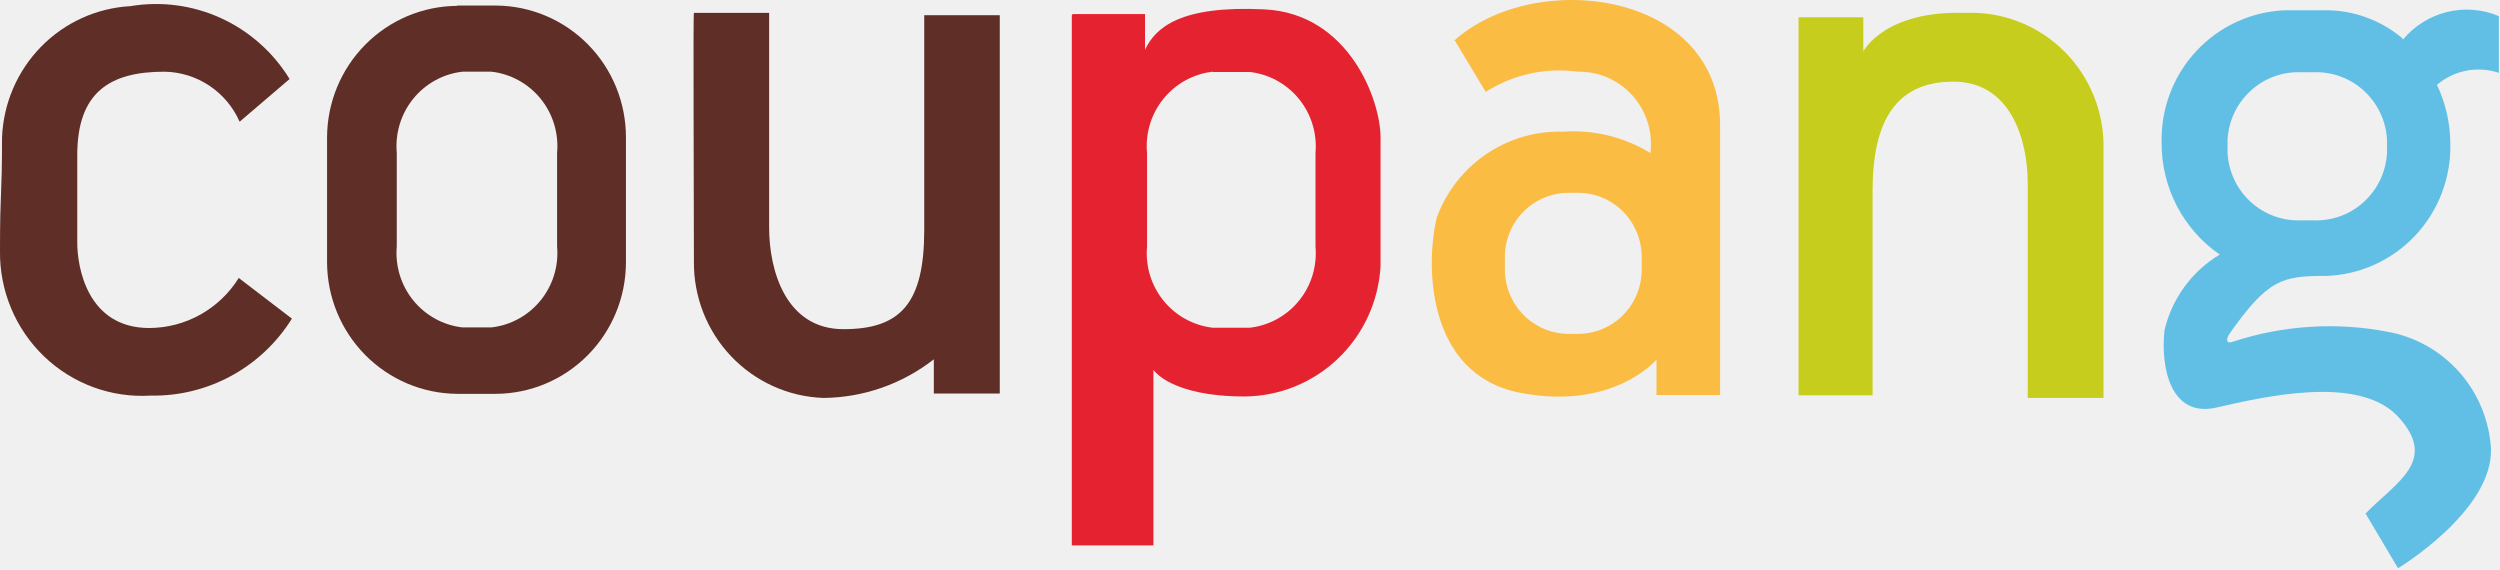
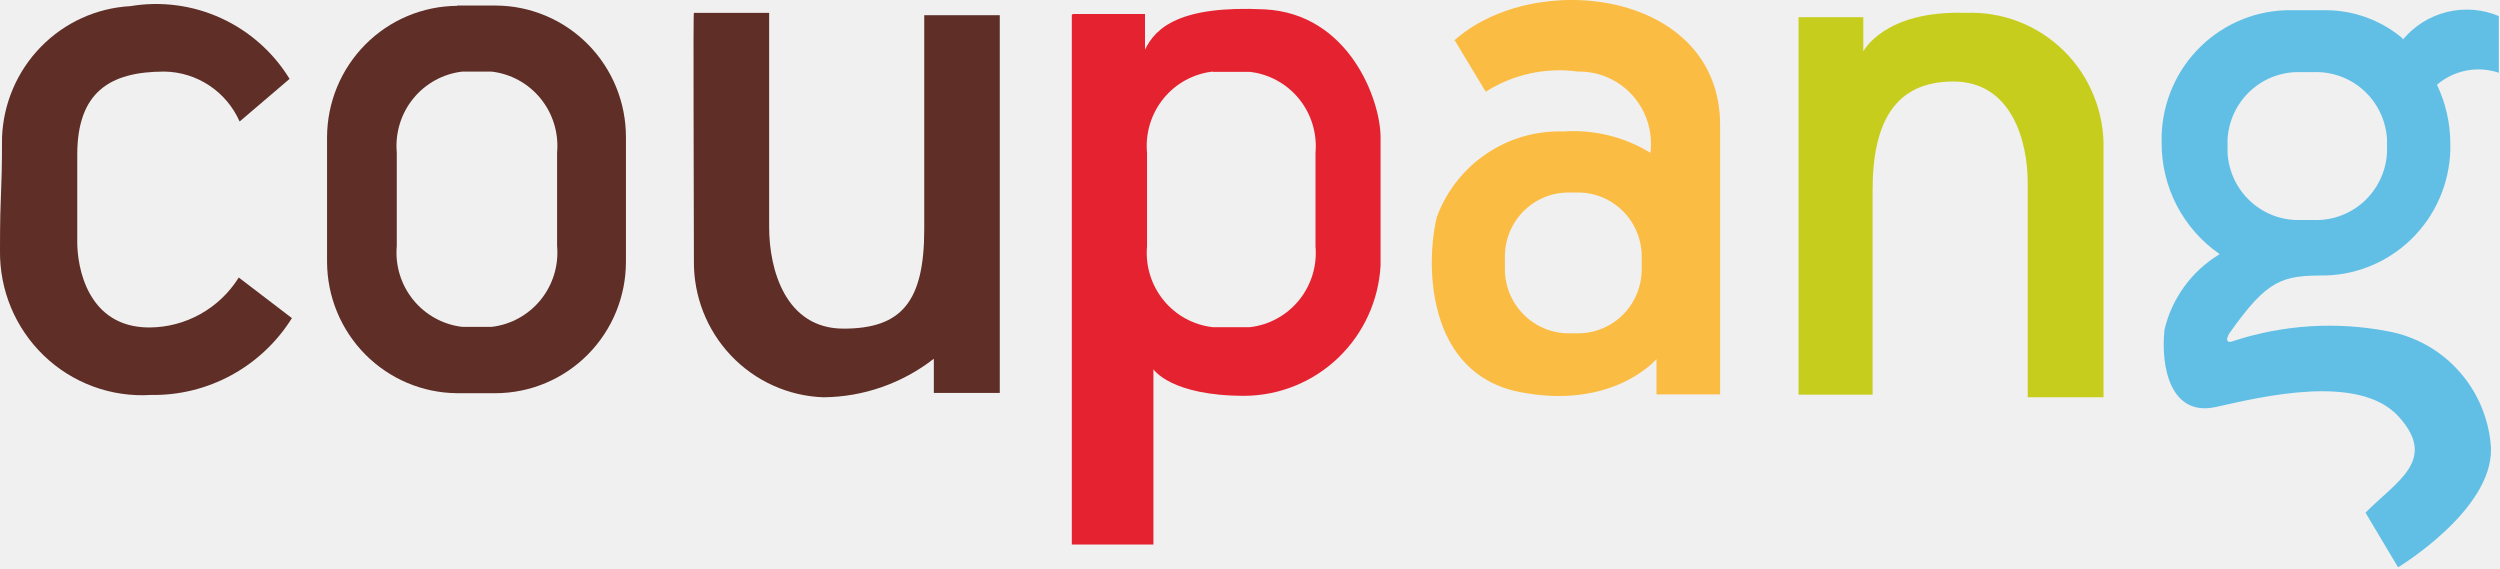
- <svg xmlns="http://www.w3.org/2000/svg" width="246" height="56" viewBox="0 0 246 56" fill="none">
-   <g clip-path="url(#clip0_18_89)">
-     <path fill-rule="evenodd" clip-rule="evenodd" d="M28.496 7.774L23.58 11.977C22.941 10.53 21.905 9.298 20.593 8.425C19.281 7.553 17.749 7.077 16.177 7.054C10.747 7.054 7.603 9.127 7.603 15.26V23.897C7.603 26.201 8.546 32.276 14.691 32.276C16.451 32.27 18.182 31.815 19.721 30.955C21.26 30.094 22.558 28.855 23.494 27.352L28.724 31.354C27.253 33.715 25.2 35.652 22.767 36.979C20.333 38.306 17.6 38.977 14.834 38.926C12.913 39.046 10.989 38.764 9.181 38.099C7.373 37.434 5.721 36.4 4.329 35.062C2.936 33.724 1.833 32.111 1.088 30.323C0.343 28.536 -0.027 26.613 -2.49057e-06 24.675C-2.49057e-06 18.456 0.2 19.607 0.2 13.532C0.33 10.18 1.697 6.997 4.034 4.606C6.37 2.215 9.508 0.788 12.833 0.605C15.855 0.099 18.959 0.51 21.748 1.787C24.537 3.064 26.886 5.148 28.496 7.774Z" fill="#5E2E27" />
-     <path fill-rule="evenodd" clip-rule="evenodd" d="M68.281 1.267H75.683C75.683 1.267 75.683 18.196 75.683 22.4C75.683 26.604 77.313 32.391 83 32.391C88.688 32.391 90.946 29.771 90.946 22.602V1.497H98.377V38.725H91.889V35.356C88.778 37.785 84.964 39.12 81.028 39.157C77.576 39.037 74.308 37.559 71.925 35.04C69.542 32.521 68.234 29.162 68.281 25.682C68.281 17.88 68.195 1.267 68.281 1.267Z" fill="#5E2E27" />
-     <path fill-rule="evenodd" clip-rule="evenodd" d="M206.986 39.157H199.527C199.527 39.157 199.527 22.227 199.527 18.024C199.527 13.82 197.898 8.033 192.21 8.033C186.522 8.033 184.264 11.977 184.264 18.744V38.898H176.976V1.699H183.35V5.067C183.35 5.067 185.379 1.008 193.41 1.267C195.196 1.191 196.978 1.486 198.646 2.134C200.314 2.782 201.832 3.768 203.105 5.032C204.379 6.296 205.38 7.81 206.048 9.48C206.716 11.151 207.035 12.941 206.986 14.741C206.986 22.515 206.986 39.157 206.986 39.157Z" fill="#C7CD1D" />
-     <path fill-rule="evenodd" clip-rule="evenodd" d="M44.987 0.547H48.817C52.218 0.57 55.472 1.949 57.866 4.383C60.261 6.816 61.6 10.106 61.593 13.532V25.797C61.593 29.224 60.246 32.511 57.846 34.939C55.446 37.367 52.19 38.739 48.788 38.754H44.987C41.588 38.731 38.336 37.357 35.938 34.93C33.54 32.504 32.19 29.221 32.183 25.797V13.532C32.19 10.108 33.54 6.826 35.938 4.399C38.336 1.973 41.588 0.599 44.987 0.576V0.547ZM45.502 7.054C43.605 7.272 41.868 8.228 40.661 9.718C39.454 11.208 38.873 13.114 39.042 15.029V24.243C38.873 26.158 39.454 28.064 40.661 29.554C41.868 31.044 43.605 32 45.502 32.218H48.36C50.256 32 51.993 31.044 53.2 29.554C54.407 28.064 54.988 26.158 54.819 24.243V15.029C54.988 13.114 54.407 11.208 53.2 9.718C51.993 8.228 50.256 7.272 48.36 7.054H45.502Z" fill="#5E2E27" />
-     <path fill-rule="evenodd" clip-rule="evenodd" d="M105.465 1.497V53.668H113.497V36.393C113.497 36.393 115.154 39.013 122.471 39.013C125.904 38.989 129.199 37.647 131.684 35.261C134.17 32.875 135.658 29.625 135.847 26.172V13.532C135.847 9.847 132.732 1.324 124.415 0.921C116.098 0.518 113.697 2.735 112.668 4.895V1.382H105.551L105.465 1.497ZM119.327 7.083H122.986C124.882 7.301 126.619 8.257 127.826 9.747C129.033 11.236 129.614 13.143 129.445 15.058V24.271C129.614 26.187 129.033 28.093 127.826 29.583C126.619 31.073 124.882 32.029 122.986 32.247H119.327C117.431 32.029 115.694 31.073 114.487 29.583C113.28 28.093 112.699 26.187 112.868 24.271V15.058C112.691 13.138 113.268 11.224 114.476 9.728C115.684 8.232 117.425 7.272 119.327 7.054V7.083Z" fill="#E52330" />
-     <path fill-rule="evenodd" clip-rule="evenodd" d="M143.164 4.002L146.194 9.041C148.897 7.321 152.115 6.618 155.283 7.054C156.294 7.038 157.297 7.24 158.224 7.649C159.151 8.057 159.98 8.661 160.654 9.42C161.329 10.179 161.834 11.075 162.135 12.048C162.436 13.021 162.527 14.047 162.399 15.058C159.826 13.482 156.83 12.748 153.825 12.956C151.141 12.875 148.498 13.642 146.269 15.149C144.039 16.657 142.334 18.83 141.392 21.363C140.249 25.999 140.335 36.825 149.538 38.639C158.741 40.452 163 35.385 163 35.385V38.869H169.259V12.323C169.259 -0.921 150.995 -3.167 143.05 4.031L143.164 4.002ZM154.339 18.974H155.283C156.943 18.974 158.535 19.638 159.709 20.821C160.883 22.003 161.542 23.607 161.542 25.279V26.546C161.542 28.218 160.883 29.822 159.709 31.005C158.535 32.187 156.943 32.851 155.283 32.851H154.339C152.682 32.844 151.094 32.177 149.922 30.996C148.75 29.815 148.088 28.216 148.08 26.546V25.279C148.08 23.607 148.74 22.003 149.913 20.821C151.087 19.638 152.679 18.974 154.339 18.974Z" fill="#FBBC43" />
-     <path fill-rule="evenodd" clip-rule="evenodd" d="M236.454 3.887C237.578 2.542 239.099 1.594 240.795 1.179C242.492 0.765 244.275 0.907 245.886 1.584V7.169C244.856 6.822 243.755 6.749 242.688 6.955C241.622 7.162 240.626 7.642 239.798 8.35C240.652 10.148 241.101 12.114 241.113 14.108V14.108C241.197 17.469 239.958 20.727 237.666 23.171C235.374 25.614 232.216 27.045 228.88 27.151C224.593 27.151 223.163 27.439 219.334 32.909C218.733 34.061 219.791 33.6 219.791 33.6C224.69 32.001 229.91 31.674 234.968 32.65C237.695 33.148 240.177 34.553 242.017 36.642C243.857 38.73 244.947 41.38 245.114 44.167C245.285 50.299 235.968 55.914 235.968 55.914L232.767 50.53C235.825 47.42 239.912 45.347 236.025 41.057C232.138 36.767 222.563 39.099 218.076 40.107C213.589 41.115 212.588 36.191 212.988 32.477C213.355 30.936 214.025 29.485 214.958 28.209C215.89 26.934 217.067 25.859 218.419 25.049C216.647 23.826 215.199 22.183 214.202 20.266C213.206 18.349 212.691 16.215 212.703 14.05C212.618 10.69 213.857 7.431 216.149 4.988C218.441 2.544 221.6 1.113 224.936 1.008H228.908C231.634 1.022 234.271 1.989 236.368 3.743L236.454 3.887ZM226.479 7.112C224.643 7.025 222.847 7.672 221.483 8.912C220.118 10.152 219.294 11.885 219.191 13.734V15.058C219.294 16.907 220.118 18.639 221.483 19.879C222.847 21.119 224.643 21.767 226.479 21.68H227.594C229.43 21.767 231.225 21.119 232.59 19.879C233.955 18.639 234.778 16.907 234.882 15.058V13.734C234.778 11.885 233.955 10.152 232.59 8.912C231.225 7.672 229.43 7.025 227.594 7.112H226.479Z" fill="#61BFE6" />
+ <svg xmlns="http://www.w3.org/2000/svg" width="176" height="40" viewBox="0 0 176 40" fill="none">
+   <g clip-path="url(#clip0_430_150)">
+     <path fill-rule="evenodd" clip-rule="evenodd" d="M20.387 5.553L16.87 8.555C16.413 7.522 15.672 6.641 14.733 6.018C13.795 5.395 12.698 5.055 11.574 5.039C7.689 5.039 5.439 6.519 5.439 10.9V17.069C5.439 18.715 6.114 23.054 10.511 23.054C11.77 23.05 13.008 22.725 14.109 22.11C15.211 21.495 16.139 20.61 16.809 19.537L20.551 22.396C19.498 24.082 18.029 25.466 16.288 26.413C14.547 27.361 12.592 27.84 10.613 27.805C9.239 27.89 7.862 27.689 6.568 27.213C5.275 26.738 4.093 26 3.097 25.044C2.101 24.089 1.311 22.936 0.778 21.66C0.246 20.383 -0.019 19.009 3.1183e-06 17.625C3.1183e-06 13.182 0.143 14.005 0.143 9.666C0.236 7.271 1.214 4.998 2.886 3.29C4.557 1.582 6.802 0.563 9.181 0.432C11.344 0.07 13.564 0.364 15.559 1.276C17.555 2.188 19.236 3.677 20.387 5.553Z" fill="#5E2E27" />
+     <path fill-rule="evenodd" clip-rule="evenodd" d="M48.851 0.905H54.148C54.148 0.905 54.148 12.998 54.148 16C54.148 19.003 55.313 23.136 59.382 23.136C63.452 23.136 65.067 21.265 65.067 16.144V1.069H70.384V27.661H65.742V25.255C63.516 26.989 60.787 27.943 57.971 27.969C55.502 27.883 53.164 26.828 51.459 25.028C49.754 23.229 48.818 20.83 48.851 18.345C48.851 12.771 48.79 0.905 48.851 0.905Z" fill="#5E2E27" />
+     <path fill-rule="evenodd" clip-rule="evenodd" d="M148.088 27.969H142.751C142.751 27.969 142.751 15.877 142.751 12.874C142.751 9.871 141.585 5.738 137.516 5.738C133.447 5.738 131.831 8.555 131.831 13.388V27.784H126.617V1.213H131.177V3.62C131.177 3.62 132.629 0.72 138.375 0.905C139.653 0.851 140.928 1.062 142.121 1.524C143.314 1.987 144.4 2.692 145.311 3.594C146.222 4.497 146.939 5.578 147.416 6.772C147.894 7.965 148.123 9.244 148.088 10.53C148.088 16.082 148.088 27.969 148.088 27.969Z" fill="#C7CD1D" />
+     <path fill-rule="evenodd" clip-rule="evenodd" d="M32.186 0.391H34.926C37.359 0.407 39.687 1.392 41.4 3.13C43.113 4.869 44.072 7.218 44.066 9.666V18.427C44.066 20.874 43.103 23.222 41.386 24.956C39.669 26.691 37.339 27.67 34.906 27.681H32.186C29.754 27.665 27.427 26.683 25.712 24.95C23.996 23.217 23.03 20.872 23.025 18.427V9.666C23.03 7.22 23.996 4.876 25.712 3.142C27.427 1.409 29.754 0.428 32.186 0.411V0.391ZM32.554 5.039C31.197 5.194 29.954 5.877 29.091 6.941C28.227 8.006 27.812 9.367 27.933 10.735V17.316C27.812 18.684 28.227 20.046 29.091 21.11C29.954 22.174 31.197 22.857 32.554 23.013H34.599C35.956 22.857 37.199 22.174 38.062 21.11C38.925 20.046 39.341 18.684 39.22 17.316V10.735C39.341 9.367 38.925 8.006 38.062 6.941C37.199 5.877 35.956 5.194 34.599 5.039H32.554Z" fill="#5E2E27" />
+     <path fill-rule="evenodd" clip-rule="evenodd" d="M75.455 1.069V38.334H81.201V25.995C81.201 25.995 82.387 27.866 87.622 27.866C90.078 27.849 92.435 26.891 94.213 25.187C95.991 23.482 97.056 21.16 97.192 18.694V9.666C97.192 7.033 94.963 0.946 89.012 0.658C83.062 0.37 81.344 1.954 80.608 3.496V0.987H75.516L75.455 1.069ZM85.372 5.059H87.99C89.347 5.215 90.59 5.897 91.453 6.962C92.316 8.026 92.732 9.388 92.611 10.756V17.337C92.732 18.705 92.316 20.066 91.453 21.131C90.59 22.195 89.347 22.878 87.99 23.033H85.372C84.015 22.878 82.773 22.195 81.909 21.131C81.046 20.066 80.63 18.705 80.751 17.337V10.756C80.625 9.384 81.038 8.017 81.902 6.949C82.766 5.88 84.011 5.194 85.372 5.039V5.059Z" fill="#E52330" />
+     <path fill-rule="evenodd" clip-rule="evenodd" d="M102.426 2.859L104.594 6.458C106.528 5.229 108.83 4.727 111.097 5.039C111.82 5.027 112.538 5.172 113.201 5.463C113.864 5.755 114.457 6.186 114.94 6.729C115.423 7.271 115.784 7.911 115.999 8.606C116.215 9.3 116.279 10.034 116.188 10.756C114.347 9.63 112.204 9.105 110.054 9.255C108.133 9.196 106.243 9.744 104.648 10.821C103.052 11.898 101.832 13.45 101.159 15.26C100.341 18.571 100.402 26.303 106.986 27.599C113.571 28.895 116.618 25.275 116.618 25.275V27.764H121.096V8.802C121.096 -0.658 108.029 -2.262 102.345 2.879L102.426 2.859ZM110.422 13.553H111.097C112.284 13.553 113.423 14.027 114.263 14.872C115.103 15.716 115.575 16.862 115.575 18.057V18.962C115.575 20.156 115.103 21.302 114.263 22.146C113.423 22.991 112.284 23.465 111.097 23.465H110.422C109.236 23.46 108.1 22.984 107.261 22.14C106.422 21.297 105.949 20.154 105.944 18.962V18.057C105.944 16.862 106.415 15.716 107.255 14.872C108.095 14.027 109.234 13.553 110.422 13.553Z" fill="#FBBC43" />
+     <path fill-rule="evenodd" clip-rule="evenodd" d="M169.17 2.776C169.975 1.816 171.063 1.138 172.276 0.842C173.49 0.547 174.766 0.648 175.918 1.131V5.121C175.181 4.873 174.393 4.82 173.631 4.968C172.868 5.116 172.155 5.459 171.563 5.964C172.174 7.249 172.495 8.653 172.503 10.077C172.564 12.478 171.678 14.805 170.038 16.55C168.398 18.296 166.138 19.318 163.751 19.393C160.684 19.393 159.662 19.599 156.922 23.506C156.492 24.329 157.249 24 157.249 24C160.754 22.858 164.488 22.625 168.107 23.321C170.058 23.677 171.834 24.681 173.15 26.173C174.466 27.664 175.247 29.557 175.366 31.548C175.489 35.928 168.823 39.938 168.823 39.938L166.532 36.093C168.72 33.871 171.644 32.391 168.863 29.326C166.083 26.262 159.232 27.928 156.022 28.648C152.811 29.368 152.096 25.851 152.382 23.198C152.644 22.097 153.123 21.061 153.791 20.15C154.458 19.238 155.3 18.471 156.267 17.892C154.999 17.018 153.963 15.845 153.25 14.476C152.537 13.106 152.169 11.582 152.178 10.036C152.117 7.635 153.003 5.308 154.643 3.563C156.283 1.817 158.543 0.795 160.929 0.72H163.772C165.722 0.73 167.608 1.421 169.109 2.674L169.17 2.776ZM162.034 5.08C160.72 5.018 159.436 5.48 158.459 6.366C157.483 7.252 156.893 8.489 156.819 9.81V10.756C156.893 12.076 157.483 13.314 158.459 14.2C159.436 15.085 160.72 15.548 162.034 15.486H162.831C164.145 15.548 165.429 15.085 166.406 14.2C167.382 13.314 167.972 12.076 168.046 10.756V9.81C167.972 8.489 167.382 7.252 166.406 6.366C165.429 5.48 164.145 5.018 162.831 5.08H162.034Z" fill="#61BFE6" />
  </g>
  <defs>
-     <clipPath id="clip0_18_89">
-       <rect width="246" height="56" fill="white" />
+     <clipPath id="clip0_430_150">
+       <rect width="176" height="40" fill="white" />
    </clipPath>
  </defs>
</svg>
